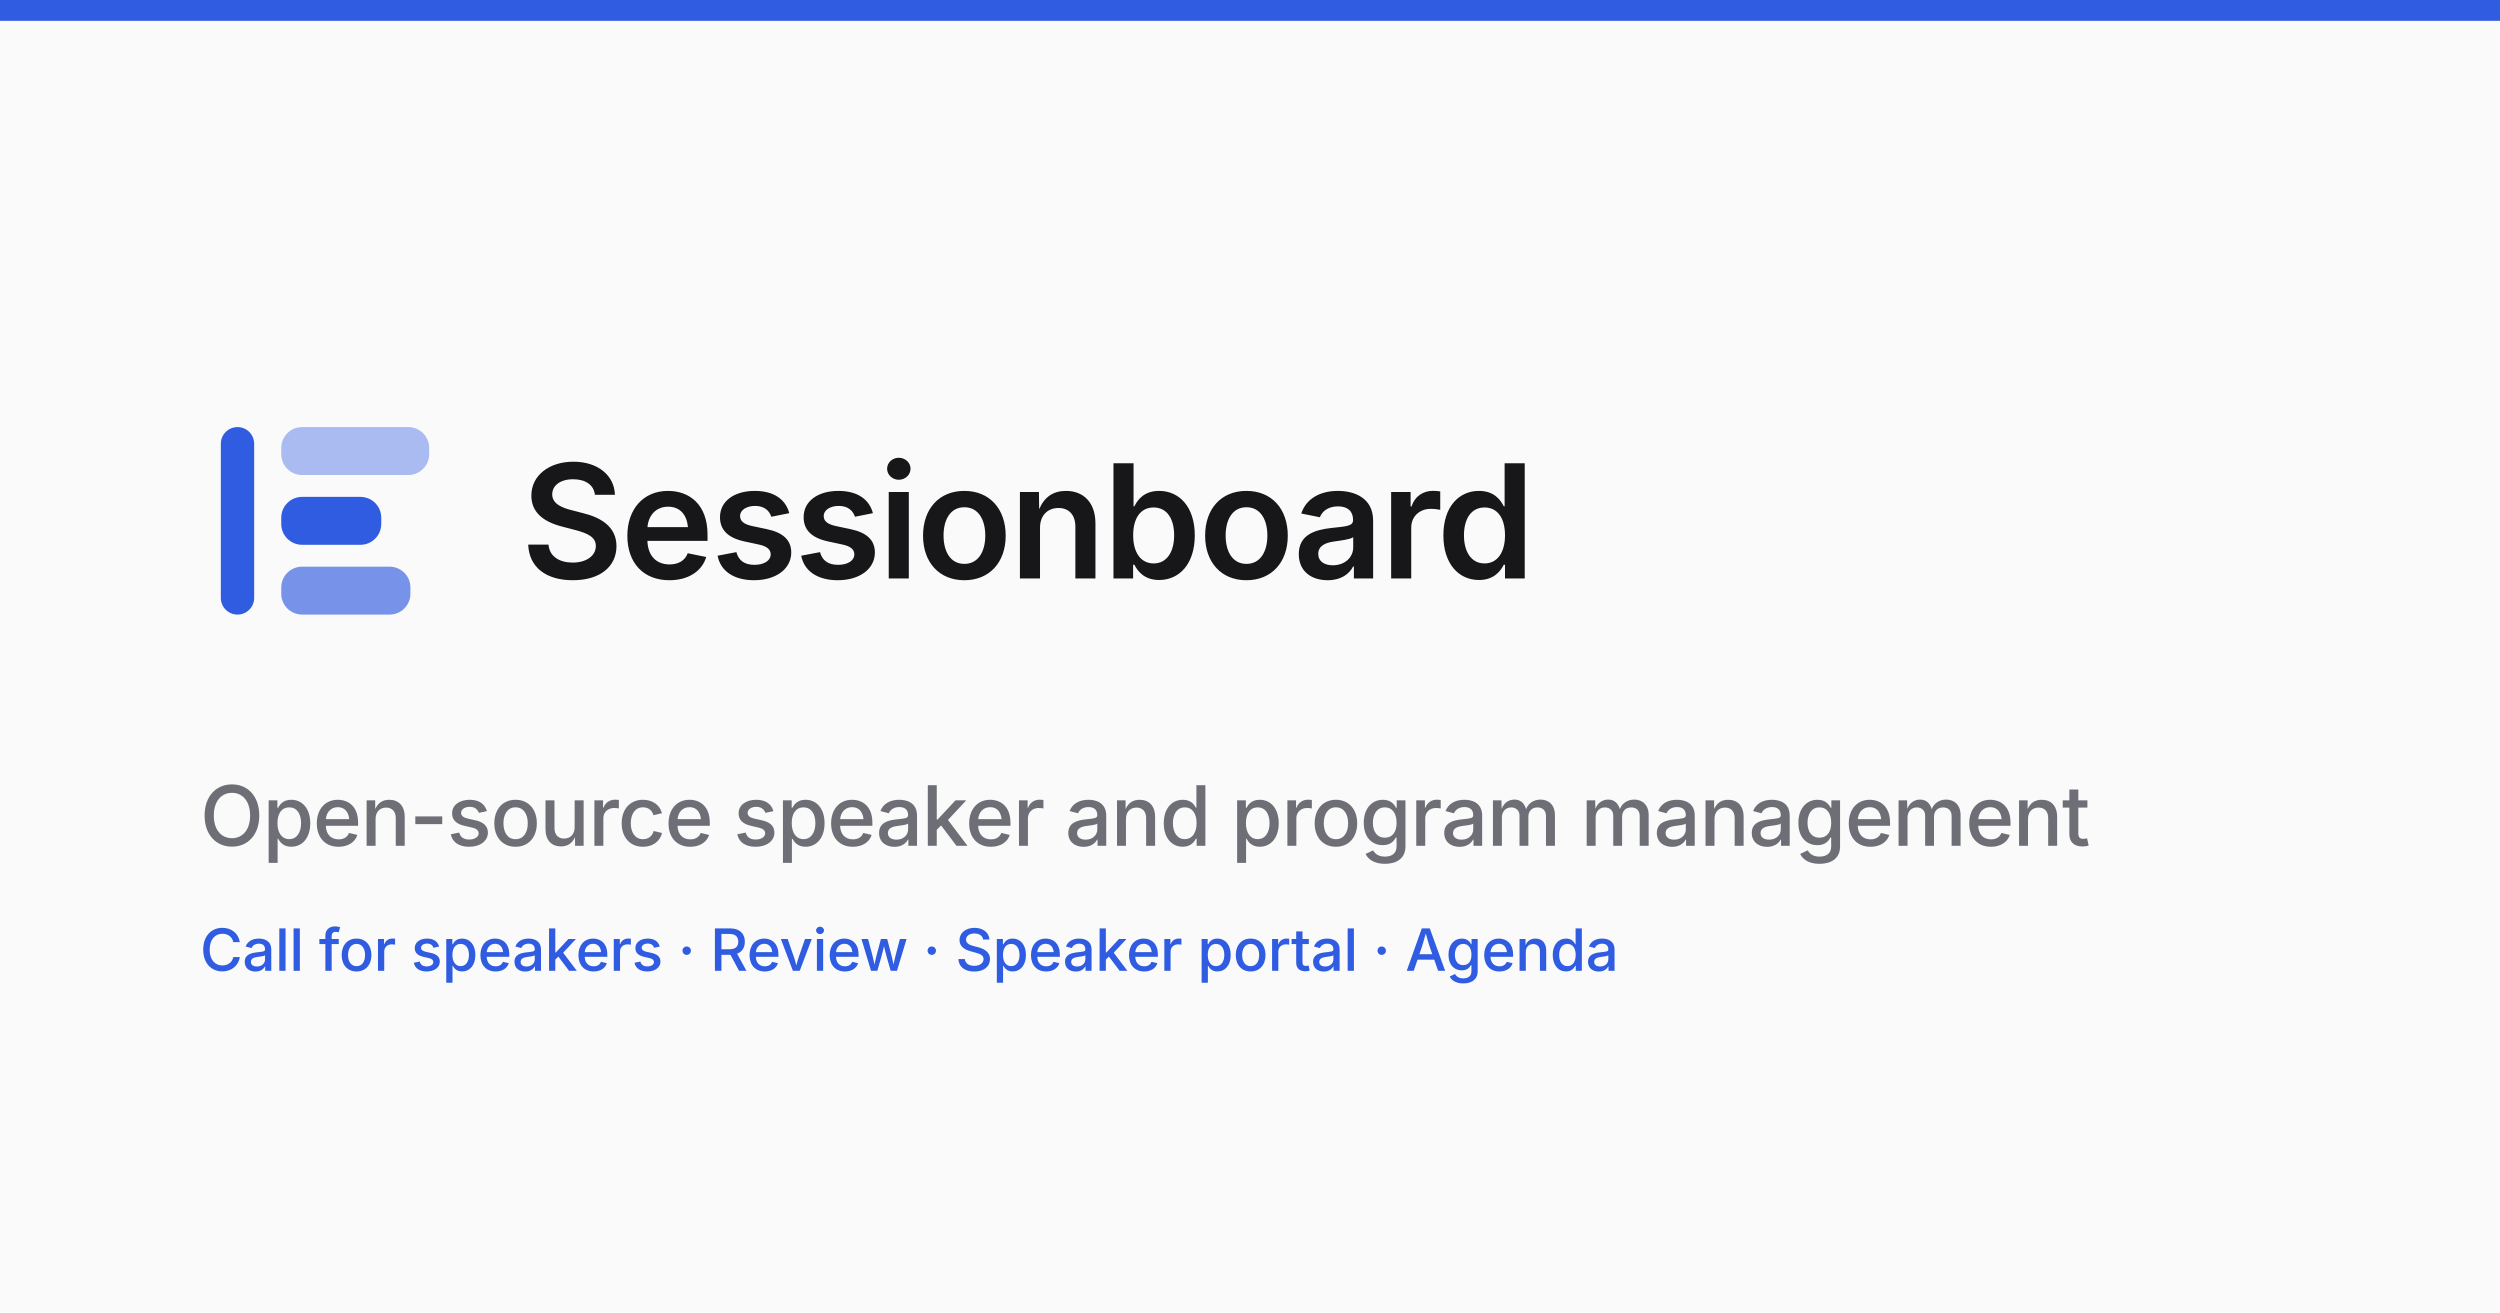
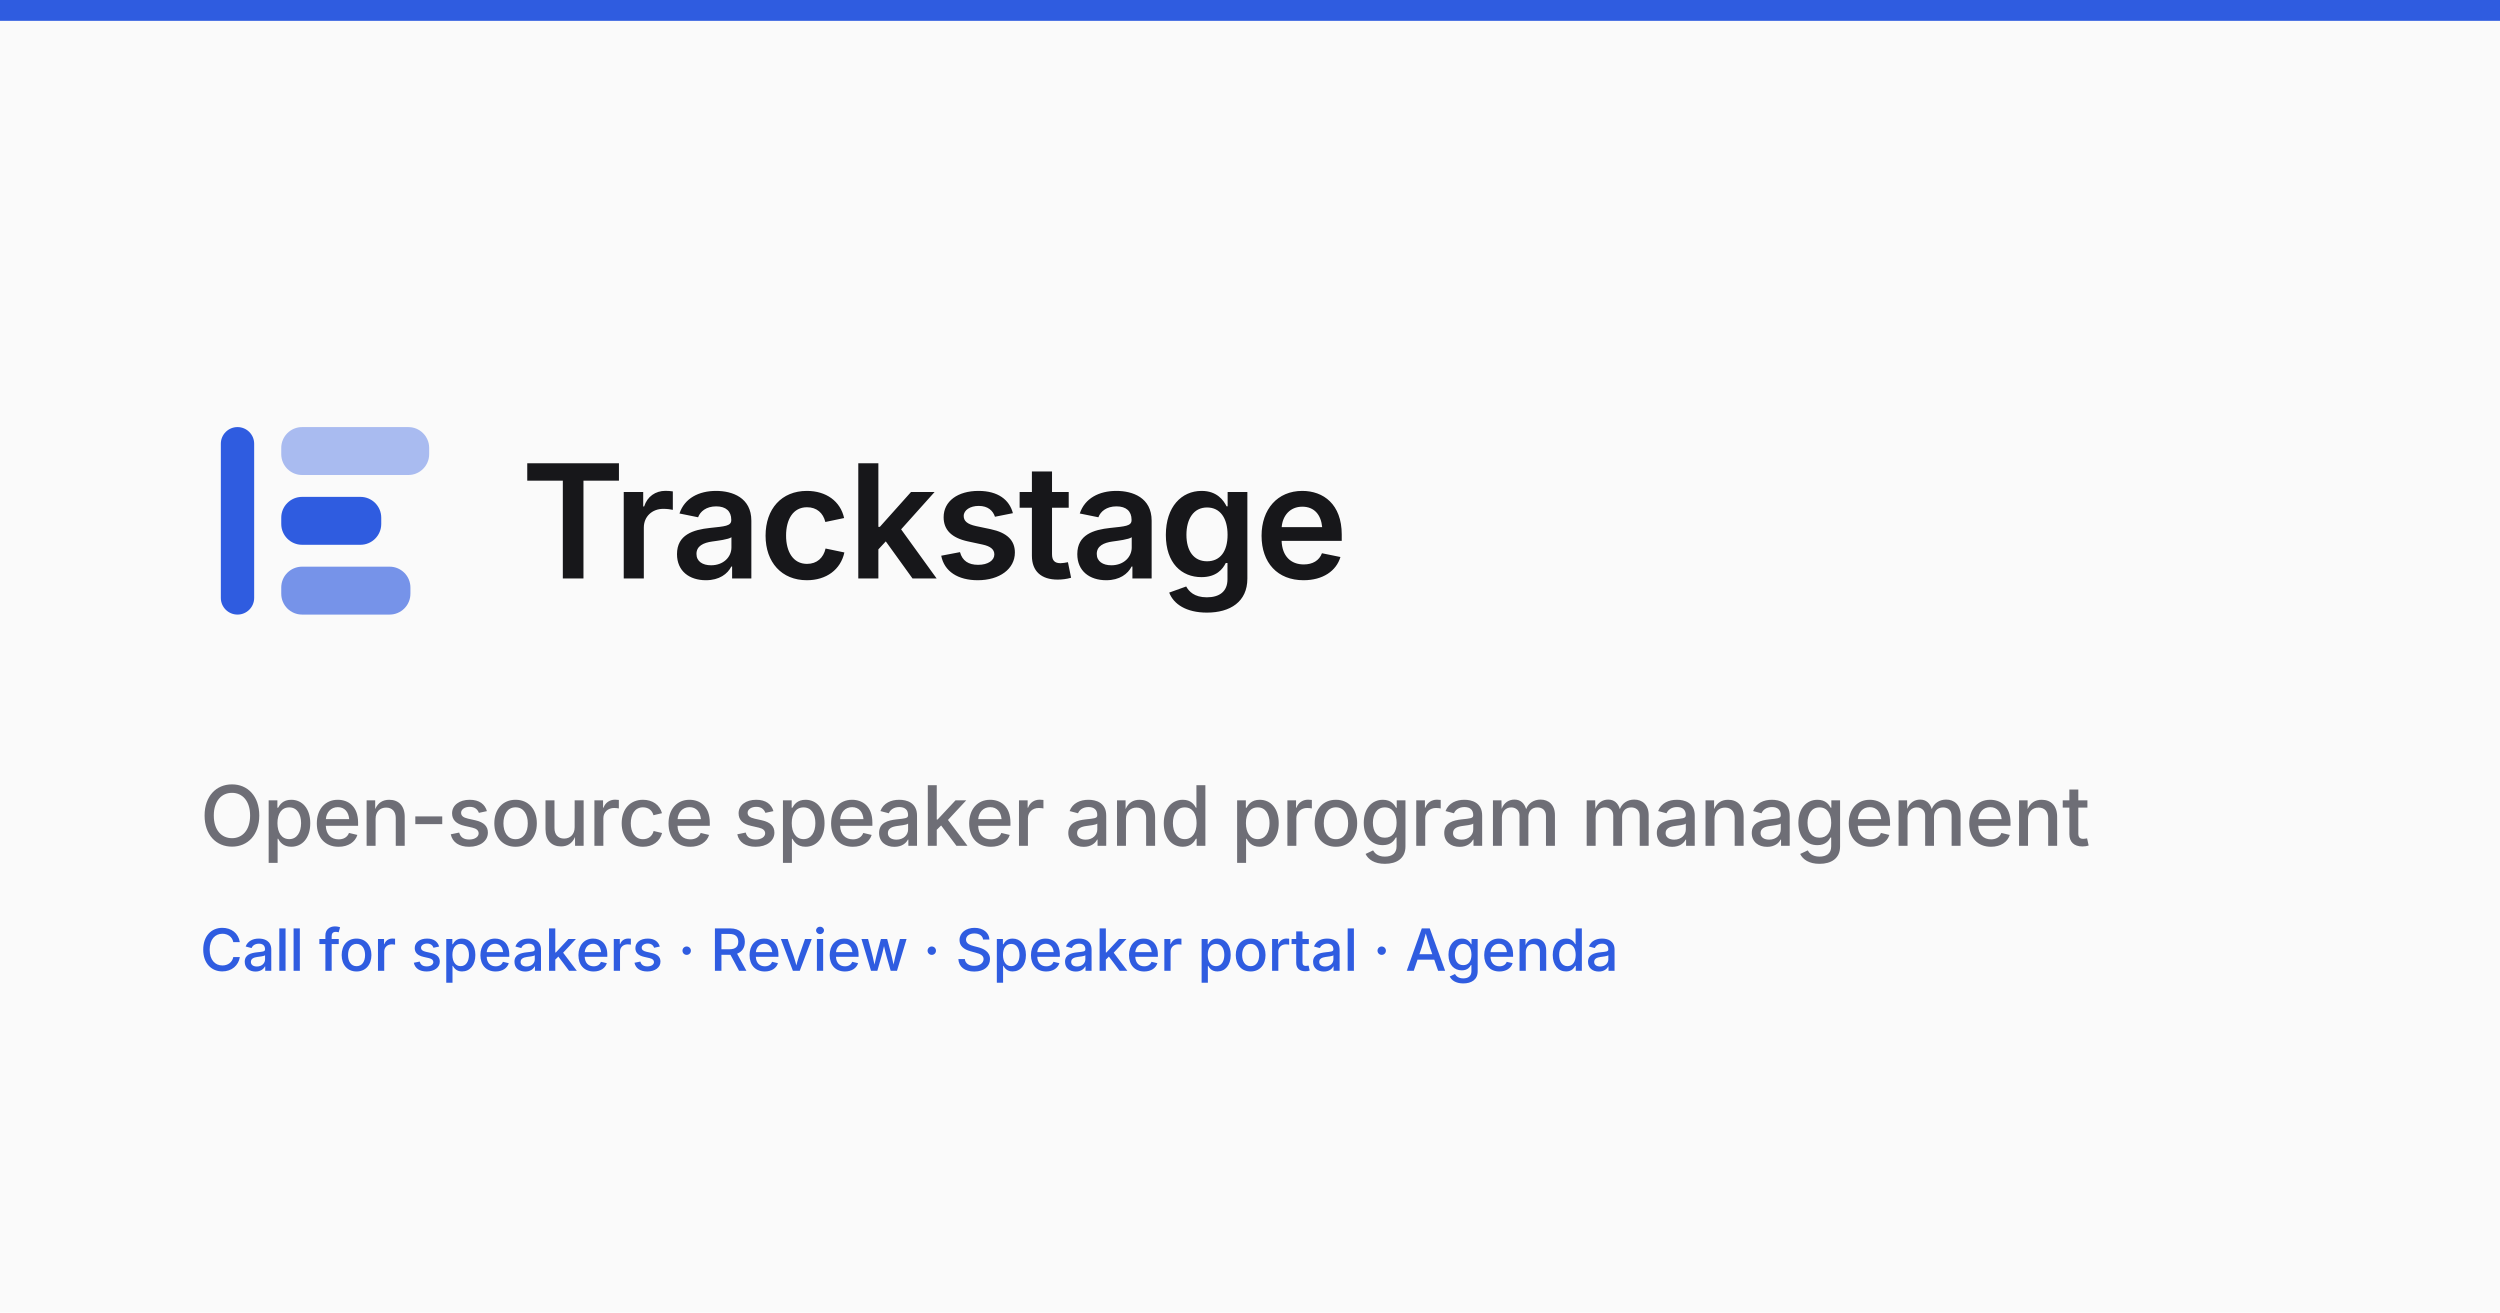
- <svg xmlns="http://www.w3.org/2000/svg" width="1200" height="630" viewBox="0 0 1200 630" fill="none" role="img" aria-label="Sessionboard — Open-source speaker and program management">
+ <svg xmlns="http://www.w3.org/2000/svg" width="1200" height="630" viewBox="0 0 1200 630" fill="none" role="img" aria-label="Trackstage — Open-source speaker and program management">
  <rect width="1200" height="630" fill="#FAFAFA" />
  <rect width="1200" height="10" fill="#2F5CE0" />
  <rect x="106.000" y="205.000" width="16.000" height="90.000" rx="8.000" fill="#2F5CE0" opacity="1" />
  <rect x="135.000" y="205.000" width="71.000" height="23.000" rx="10.000" fill="#2F5CE0" opacity="0.4" />
  <rect x="135.000" y="238.500" width="48.000" height="23.000" rx="10.000" fill="#2F5CE0" opacity="1" />
  <rect x="135.000" y="272.000" width="62.000" height="23.000" rx="10.000" fill="#2F5CE0" opacity="0.65" />
-   <text x="250" y="250" dominant-baseline="central" font-family="'Inter Variable', Inter, system-ui, -apple-system, 'Segoe UI', sans-serif" font-size="76" font-weight="600" letter-spacing="-1.6" fill="#17171A">Sessionboard</text>
+   <text x="250" y="250" dominant-baseline="central" font-family="'Inter Variable', Inter, system-ui, -apple-system, 'Segoe UI', sans-serif" font-size="76" font-weight="600" letter-spacing="-1.6" fill="#17171A">Trackstage</text>
  <text x="96" y="406" font-family="'Inter Variable', Inter, system-ui, -apple-system, 'Segoe UI', sans-serif" font-size="40" font-weight="500" letter-spacing="-0.6" fill="#6E6E76">Open-source speaker and program management</text>
  <text x="96" y="466" font-family="'Inter Variable', Inter, system-ui, -apple-system, 'Segoe UI', sans-serif" font-size="28" font-weight="500" letter-spacing="-0.2" fill="#2F5CE0">Call for speakers · Review · Speaker portal · Agenda</text>
</svg>
